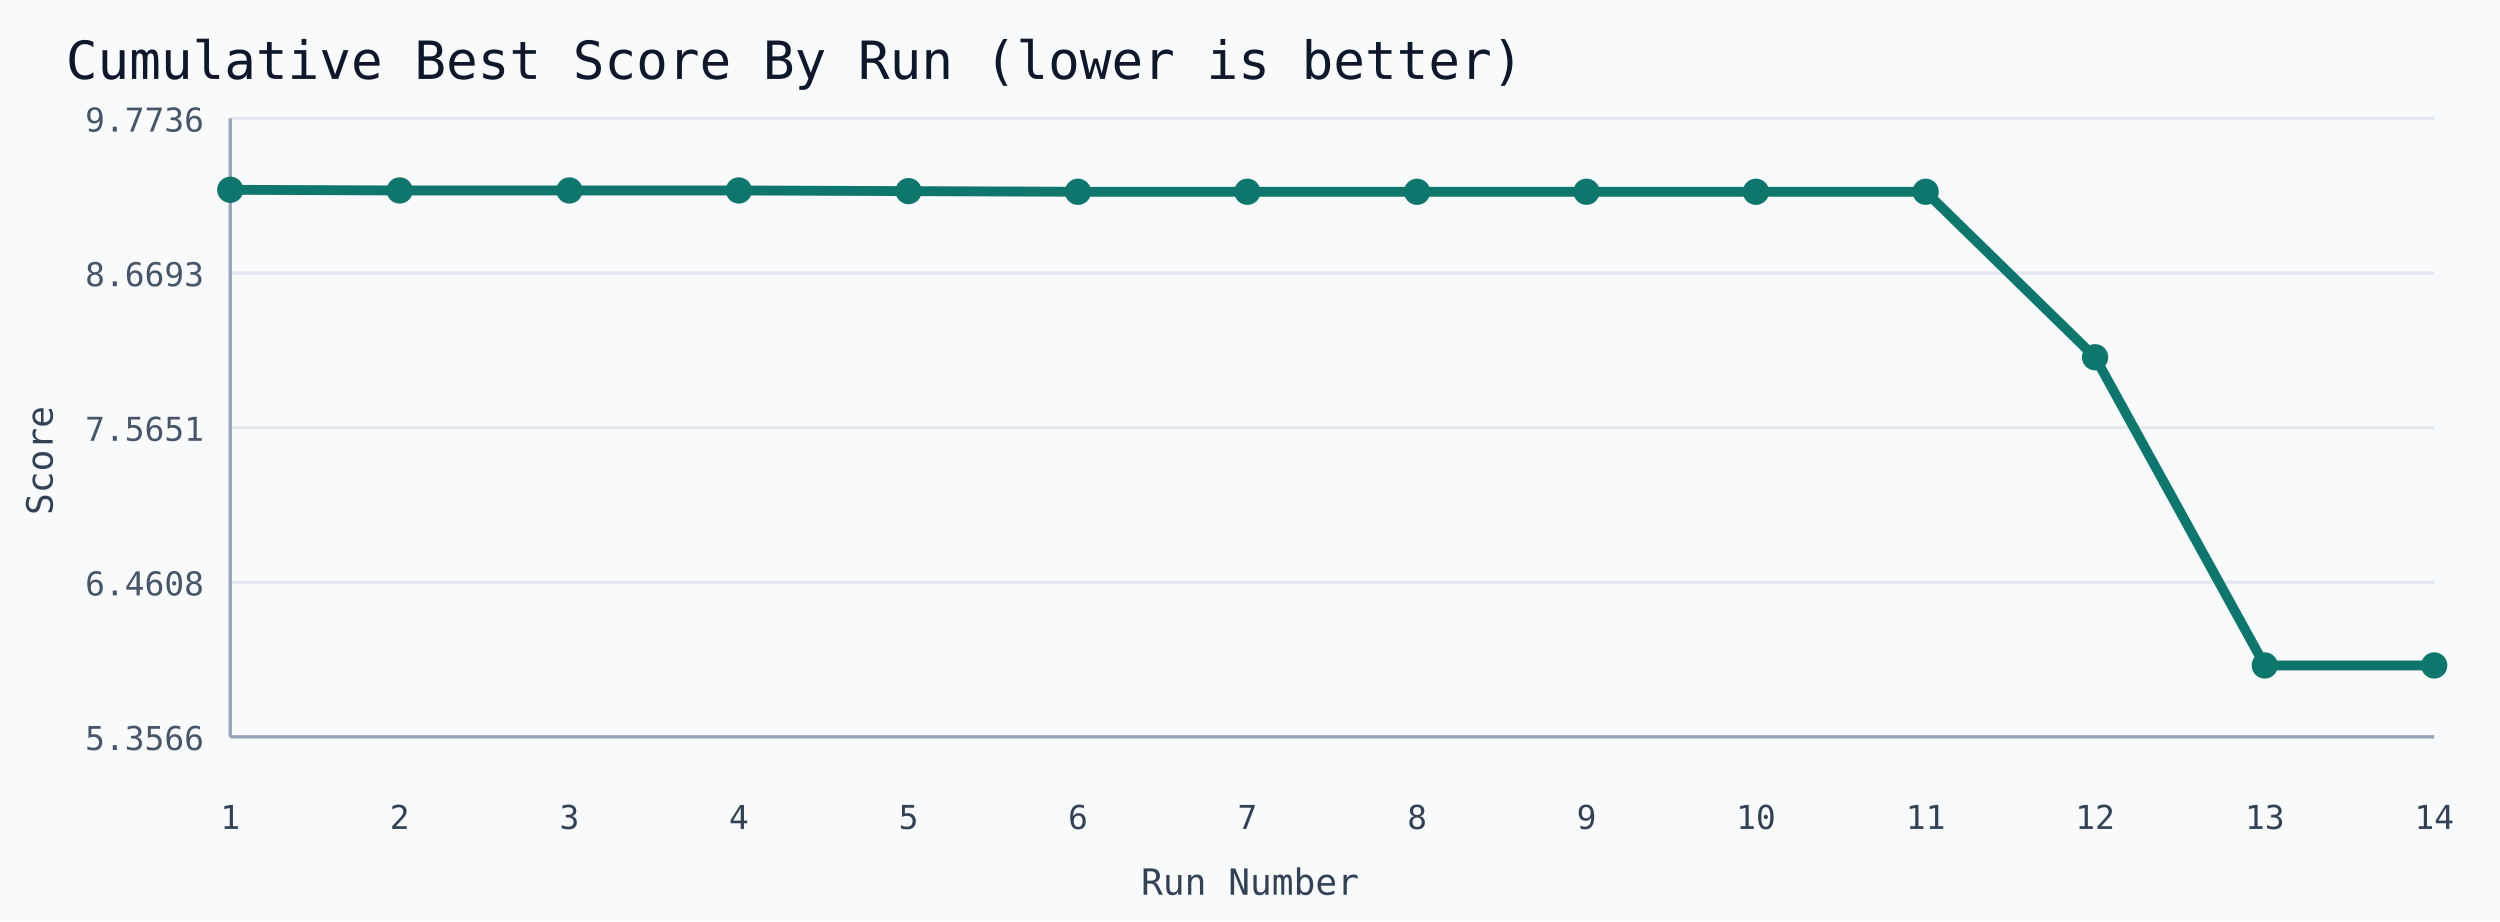
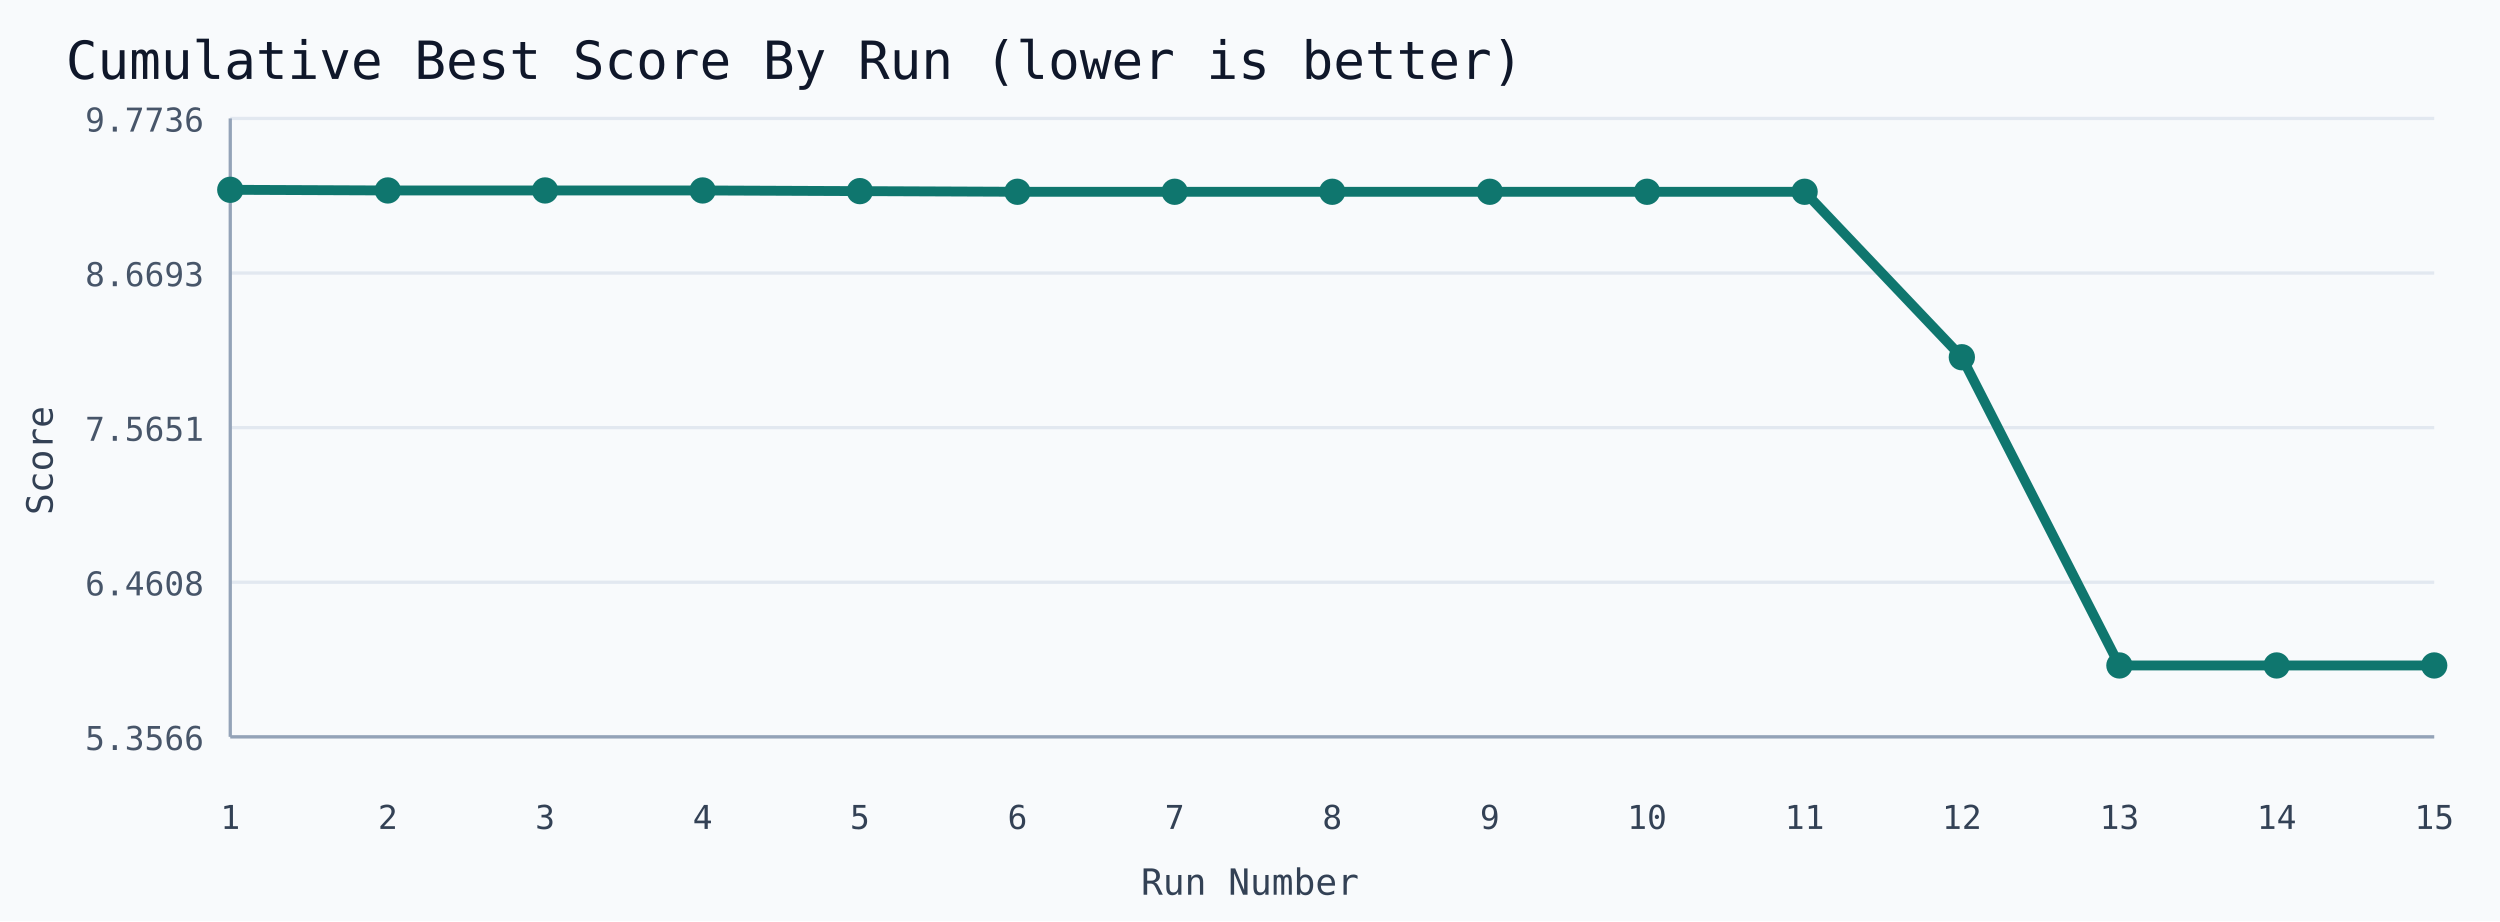
<svg xmlns="http://www.w3.org/2000/svg" width="760" height="280" viewBox="0 0 760 280">
  <rect width="100%" height="100%" fill="#f8fafc" />
  <text x="20" y="24" font-family="monospace" font-size="16" fill="#0f172a">Cumulative Best Score By Run (lower is better)</text>
  <line x1="70" y1="36.0" x2="740" y2="36.0" stroke="#e2e8f0" />
  <text x="62" y="40.0" text-anchor="end" font-family="monospace" font-size="10" fill="#475569">9.7736</text>
  <line x1="70" y1="83.0" x2="740" y2="83.0" stroke="#e2e8f0" />
  <text x="62" y="87.0" text-anchor="end" font-family="monospace" font-size="10" fill="#475569">8.6693</text>
  <line x1="70" y1="130.0" x2="740" y2="130.0" stroke="#e2e8f0" />
  <text x="62" y="134.0" text-anchor="end" font-family="monospace" font-size="10" fill="#475569">7.5651</text>
  <line x1="70" y1="177.0" x2="740" y2="177.0" stroke="#e2e8f0" />
  <text x="62" y="181.0" text-anchor="end" font-family="monospace" font-size="10" fill="#475569">6.4608</text>
  <line x1="70" y1="224.0" x2="740" y2="224.0" stroke="#e2e8f0" />
  <text x="62" y="228.0" text-anchor="end" font-family="monospace" font-size="10" fill="#475569">5.3566</text>
  <line x1="70" y1="224" x2="740" y2="224" stroke="#94a3b8" />
  <line x1="70" y1="36" x2="70" y2="224" stroke="#94a3b8" />
-   <polyline fill="none" stroke="#0f766e" stroke-width="3" points="70.0,57.7 121.5,57.9 173.1,57.9 224.6,57.9 276.2,58.1 327.7,58.3 379.2,58.3 430.8,58.3 482.3,58.3 533.8,58.3 585.4,58.3 636.9,108.6 688.5,202.3 740.0,202.3" />
+   <polyline fill="none" stroke="#0f766e" stroke-width="3" points="70.0,57.7 117.9,57.9 165.7,57.9 213.6,57.9 261.4,58.1 309.3,58.3 357.1,58.3 405.0,58.3 452.9,58.3 500.7,58.3 548.6,58.3 596.4,108.6 644.3,202.3 692.1,202.3 740.0,202.3" />
  <circle cx="70.0" cy="57.7" r="4" fill="#0f766e" />
  <text x="70.0" y="252" text-anchor="middle" font-family="monospace" font-size="10" fill="#334155">1</text>
-   <circle cx="121.5" cy="57.9" r="4" fill="#0f766e" />
-   <text x="121.5" y="252" text-anchor="middle" font-family="monospace" font-size="10" fill="#334155">2</text>
-   <circle cx="173.1" cy="57.9" r="4" fill="#0f766e" />
-   <text x="173.1" y="252" text-anchor="middle" font-family="monospace" font-size="10" fill="#334155">3</text>
-   <circle cx="224.6" cy="57.9" r="4" fill="#0f766e" />
-   <text x="224.6" y="252" text-anchor="middle" font-family="monospace" font-size="10" fill="#334155">4</text>
-   <circle cx="276.2" cy="58.1" r="4" fill="#0f766e" />
-   <text x="276.2" y="252" text-anchor="middle" font-family="monospace" font-size="10" fill="#334155">5</text>
-   <circle cx="327.7" cy="58.3" r="4" fill="#0f766e" />
-   <text x="327.7" y="252" text-anchor="middle" font-family="monospace" font-size="10" fill="#334155">6</text>
-   <circle cx="379.2" cy="58.3" r="4" fill="#0f766e" />
-   <text x="379.2" y="252" text-anchor="middle" font-family="monospace" font-size="10" fill="#334155">7</text>
-   <circle cx="430.8" cy="58.3" r="4" fill="#0f766e" />
-   <text x="430.8" y="252" text-anchor="middle" font-family="monospace" font-size="10" fill="#334155">8</text>
-   <circle cx="482.3" cy="58.3" r="4" fill="#0f766e" />
-   <text x="482.3" y="252" text-anchor="middle" font-family="monospace" font-size="10" fill="#334155">9</text>
-   <circle cx="533.8" cy="58.3" r="4" fill="#0f766e" />
-   <text x="533.8" y="252" text-anchor="middle" font-family="monospace" font-size="10" fill="#334155">10</text>
-   <circle cx="585.4" cy="58.3" r="4" fill="#0f766e" />
-   <text x="585.4" y="252" text-anchor="middle" font-family="monospace" font-size="10" fill="#334155">11</text>
-   <circle cx="636.9" cy="108.6" r="4" fill="#0f766e" />
-   <text x="636.9" y="252" text-anchor="middle" font-family="monospace" font-size="10" fill="#334155">12</text>
-   <circle cx="688.5" cy="202.3" r="4" fill="#0f766e" />
-   <text x="688.5" y="252" text-anchor="middle" font-family="monospace" font-size="10" fill="#334155">13</text>
+   <circle cx="117.9" cy="57.9" r="4" fill="#0f766e" />
+   <text x="117.9" y="252" text-anchor="middle" font-family="monospace" font-size="10" fill="#334155">2</text>
+   <circle cx="165.7" cy="57.9" r="4" fill="#0f766e" />
+   <text x="165.7" y="252" text-anchor="middle" font-family="monospace" font-size="10" fill="#334155">3</text>
+   <circle cx="213.6" cy="57.9" r="4" fill="#0f766e" />
+   <text x="213.6" y="252" text-anchor="middle" font-family="monospace" font-size="10" fill="#334155">4</text>
+   <circle cx="261.4" cy="58.1" r="4" fill="#0f766e" />
+   <text x="261.4" y="252" text-anchor="middle" font-family="monospace" font-size="10" fill="#334155">5</text>
+   <circle cx="309.3" cy="58.3" r="4" fill="#0f766e" />
+   <text x="309.3" y="252" text-anchor="middle" font-family="monospace" font-size="10" fill="#334155">6</text>
+   <circle cx="357.1" cy="58.3" r="4" fill="#0f766e" />
+   <text x="357.1" y="252" text-anchor="middle" font-family="monospace" font-size="10" fill="#334155">7</text>
+   <circle cx="405.0" cy="58.3" r="4" fill="#0f766e" />
+   <text x="405.0" y="252" text-anchor="middle" font-family="monospace" font-size="10" fill="#334155">8</text>
+   <circle cx="452.9" cy="58.3" r="4" fill="#0f766e" />
+   <text x="452.9" y="252" text-anchor="middle" font-family="monospace" font-size="10" fill="#334155">9</text>
+   <circle cx="500.7" cy="58.3" r="4" fill="#0f766e" />
+   <text x="500.7" y="252" text-anchor="middle" font-family="monospace" font-size="10" fill="#334155">10</text>
+   <circle cx="548.6" cy="58.3" r="4" fill="#0f766e" />
+   <text x="548.6" y="252" text-anchor="middle" font-family="monospace" font-size="10" fill="#334155">11</text>
+   <circle cx="596.4" cy="108.6" r="4" fill="#0f766e" />
+   <text x="596.4" y="252" text-anchor="middle" font-family="monospace" font-size="10" fill="#334155">12</text>
+   <circle cx="644.3" cy="202.3" r="4" fill="#0f766e" />
+   <text x="644.3" y="252" text-anchor="middle" font-family="monospace" font-size="10" fill="#334155">13</text>
+   <circle cx="692.1" cy="202.3" r="4" fill="#0f766e" />
+   <text x="692.1" y="252" text-anchor="middle" font-family="monospace" font-size="10" fill="#334155">14</text>
  <circle cx="740.0" cy="202.3" r="4" fill="#0f766e" />
-   <text x="740.0" y="252" text-anchor="middle" font-family="monospace" font-size="10" fill="#334155">14</text>
+   <text x="740.0" y="252" text-anchor="middle" font-family="monospace" font-size="10" fill="#334155">15</text>
  <text x="380.0" y="272" text-anchor="middle" font-family="monospace" font-size="11" fill="#334155">Run Number</text>
  <text x="16" y="140.0" text-anchor="middle" font-family="monospace" font-size="11" fill="#334155" transform="rotate(-90 16 140.0)">Score</text>
</svg>
